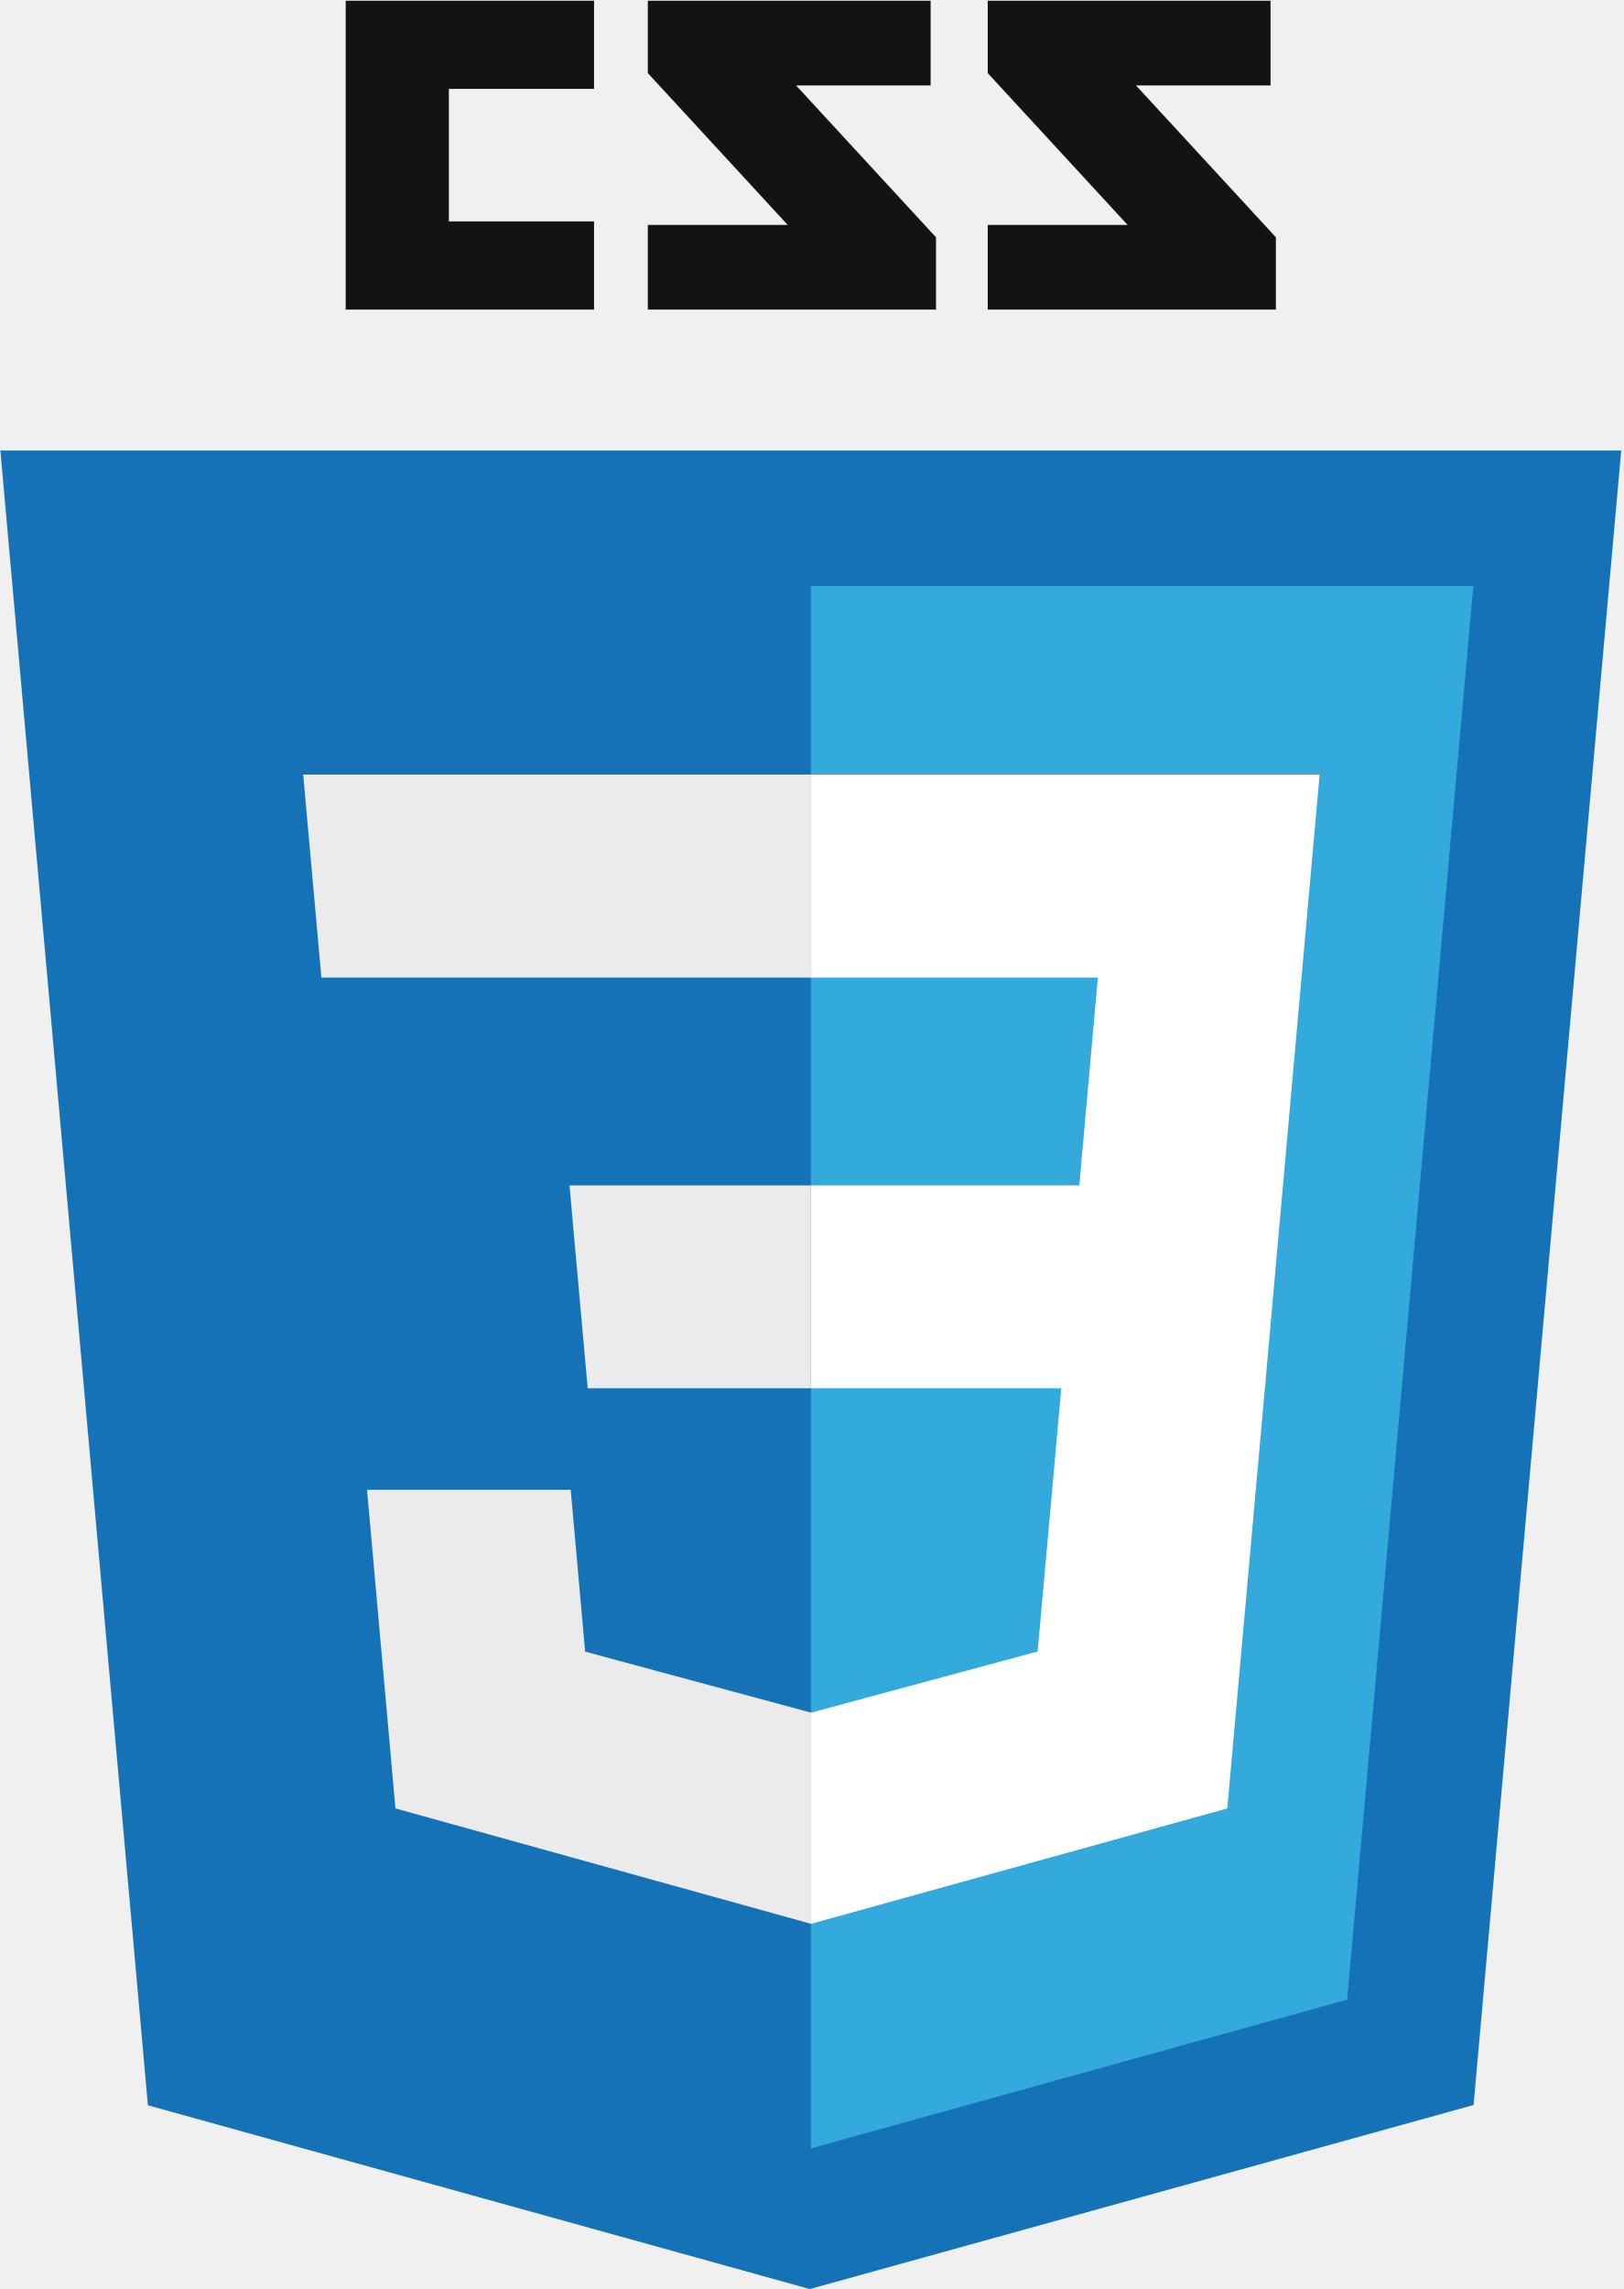
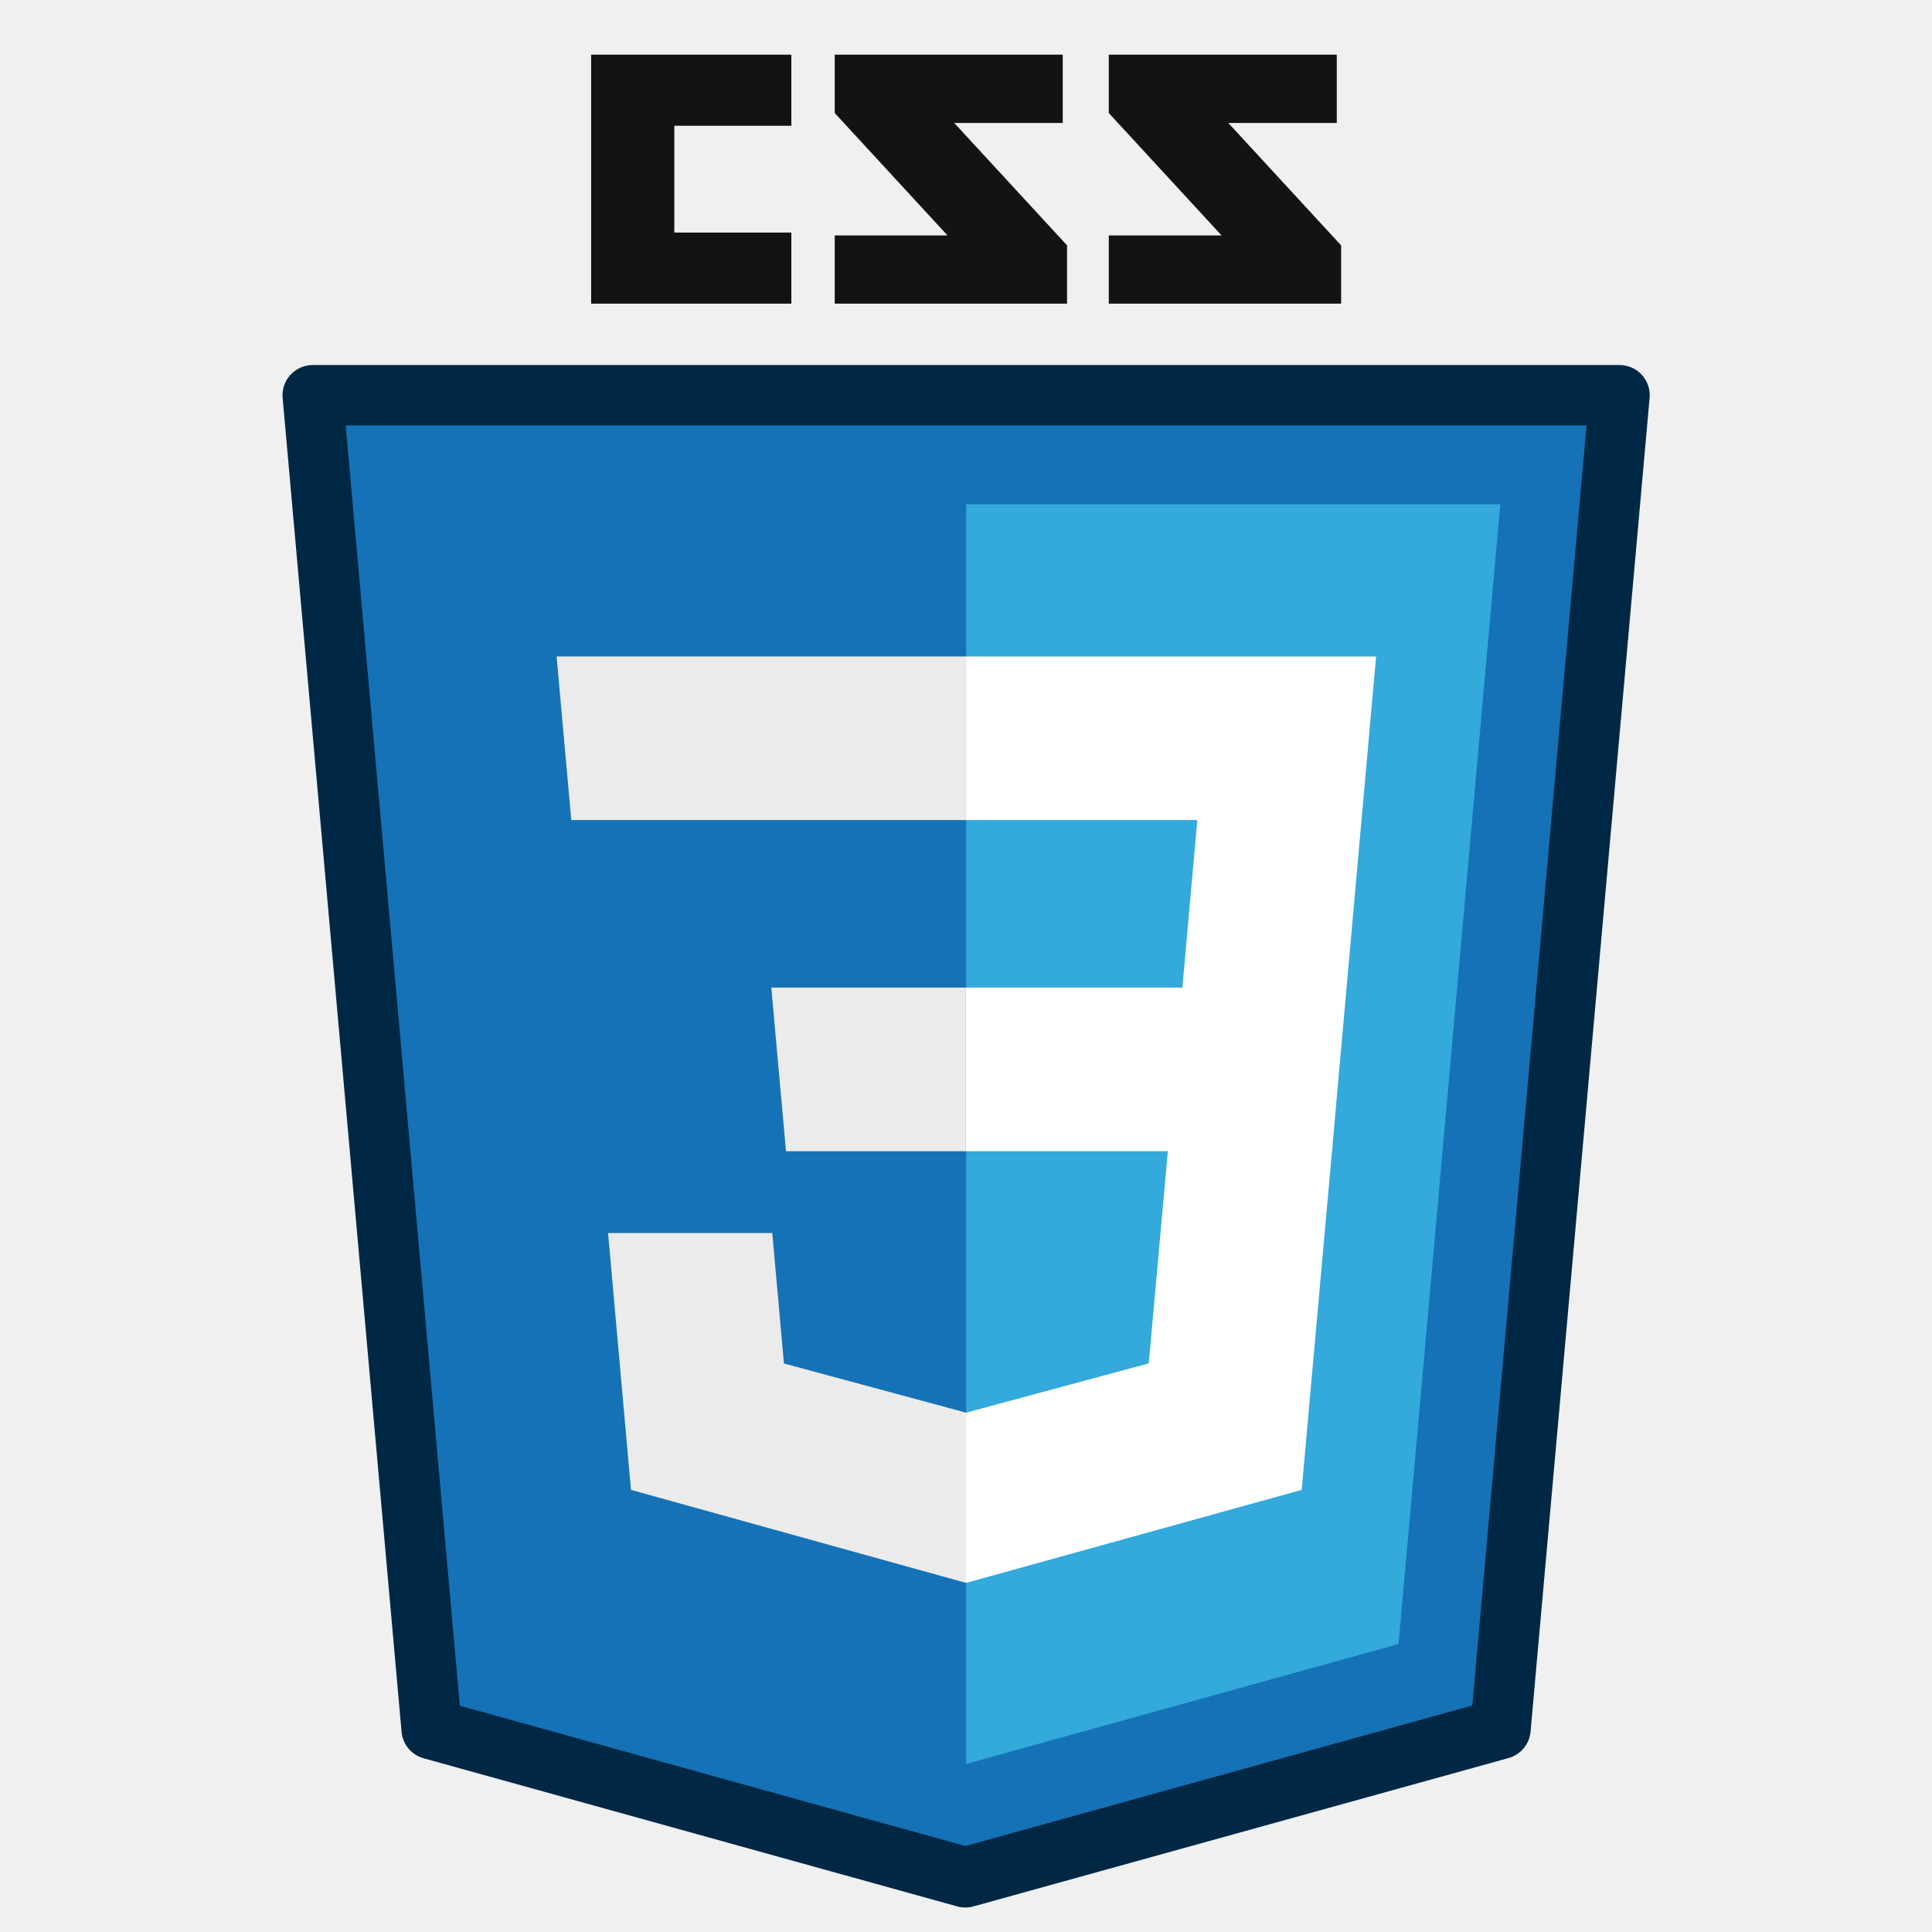
- <svg xmlns="http://www.w3.org/2000/svg" width="298px" height="420px" viewBox="0 0 298 420" version="1.1">
-   <g id="Page 1" stroke="none" stroke-width="1" fill="none" fill-rule="evenodd">
-     <g id="Layer_1">
-       <path d="M233.164,15.681 L208.476,15.681 L234.15,43.54 L234.15,56.801 L181.268,56.801 L181.268,41.275 L206.937,41.275 L181.268,13.415 L181.268,0.135 L233.164,0.135 L233.164,15.681 L233.164,15.681 Z M170.786,15.681 L146.098,15.681 L171.771,43.54 L171.771,56.801 L118.889,56.801 L118.889,41.275 L144.561,41.275 L118.889,13.415 L118.889,0.135 L170.786,0.135 L170.786,15.681 L170.786,15.681 Z M109.018,16.312 L82.378,16.312 L82.378,40.625 L109.018,40.625 L109.018,56.801 L63.444,56.801 L63.444,0.135 L109.018,0.135 L109.018,16.312 L109.018,16.312 Z M109.018,16.312" id="Shape" fill="#131313" />
-       <path d="M27.142,386.29 L0.071,82.67 L297.521,82.67 L270.425,386.241 L148.614,420.011 L27.142,386.29 Z M27.142,386.29" id="Shape" fill="#1572B6" />
-       <path d="M148.798,394.199 L247.225,366.911 L270.382,107.496 L148.798,107.496 L148.798,394.199 Z M148.798,394.199" id="Shape" fill="#33A9DC" />
-       <g id="Group" transform="translate(55, 142)">
-         <path d="M93.797,75.496 L143.072,75.496 L146.475,37.364 L93.797,37.364 L93.797,0.125 L93.926,0.125 L187.172,0.125 L186.279,10.116 L177.127,112.732 L93.797,112.732 L93.797,75.496 Z M93.797,75.496" id="Shape" fill="#FFFFFF" />
-         <path d="M94.02,172.204 L93.857,172.25 L52.385,161.051 L49.733,131.353 L29.582,131.353 L12.354,131.353 L17.57,189.82 L93.848,210.996 L94.02,210.948 L94.02,172.204 Z M94.02,172.204" id="Shape" fill="#EBEBEB" />
-         <path d="M139.907,111.156 L135.423,161.026 L93.891,172.236 L93.891,210.978 L170.23,189.82 L170.79,183.53 L177.268,111.156 L139.907,111.156 Z M139.907,111.156" id="Shape" fill="#FFFFFF" />
-         <path d="M93.926,0.125 L93.926,23.253 L93.926,37.272 L93.926,37.364 L4.098,37.364 L3.979,37.364 L3.232,28.994 L1.535,10.116 L0.645,0.125 L93.926,0.125 Z M93.926,0.125" id="Shape" fill="#EBEBEB" />
-         <path d="M93.797,75.5 L93.797,98.629 L93.797,112.646 L93.797,112.738 L52.969,112.738 L52.85,112.738 L52.104,104.369 L50.406,85.491 L49.516,75.5 L93.797,75.5 Z M93.797,75.5" id="Shape" fill="#EBEBEB" />
+ <svg xmlns="http://www.w3.org/2000/svg" width="100%" height="100%" viewBox="0 0 256 256" version="1.1" xml:space="preserve" style="fill-rule:evenodd;clip-rule:evenodd;stroke-linejoin:round;stroke-miterlimit:2;">
+   <g transform="matrix(1,0,0,1,-7424,0)">
+     <g transform="matrix(1.6,0,0,1.70667,-10813.5,-373.411)">
+       <rect id="css" x="11398.4" y="218.796" width="160" height="150" style="fill:none;" />
+       <g id="css1">
+         <g transform="matrix(0.984796,0,0,0.984796,189.46,3.90598)">
+           <g id="Shape" transform="matrix(0.369466,0,0,0.346375,11408.3,222.471)">
+             <path d="M233.164,15.681L208.476,15.681L234.15,43.54L234.15,56.801L181.268,56.801L181.268,41.275L206.937,41.275L181.268,13.415L181.268,0.135L233.164,0.135L233.164,15.681ZM170.786,15.681L146.098,15.681L171.771,43.54L171.771,56.801L118.889,56.801L118.889,41.275L144.561,41.275L118.889,13.415L118.889,0.135L170.786,0.135L170.786,15.681ZM109.018,16.312L82.378,16.312L82.378,40.625L109.018,40.625L109.018,56.801L63.444,56.801L63.444,0.135L109.018,0.135L109.018,16.312Z" style="fill:rgb(19,19,19);" />
+           </g>
+           <g id="Shape1" transform="matrix(0.369466,0,0,0.346375,11408.3,220.731)">
+             <path d="M27.142,386.29L0.071,82.67L297.521,82.67L270.425,386.241L148.614,420.011L27.142,386.29Z" style="fill:rgb(21,114,182);stroke:rgb(0,40,68);stroke-width:13.74px;" />
+           </g>
+           <g id="Shape2" transform="matrix(0.369466,0,0,0.346375,11408.3,220.731)">
+             <path d="M148.798,394.199L247.225,366.911L270.382,107.496L148.798,107.496L148.798,394.199Z" style="fill:rgb(51,169,220);" />
+           </g>
+           <g id="Group" transform="matrix(0.369466,0,0,0.346375,11428.6,269.917)">
+             <path id="Shape3" d="M93.797,75.496L143.072,75.496L146.475,37.364L93.797,37.364L93.797,0.125L187.172,0.125L186.279,10.116L177.127,112.732L93.797,112.732L93.797,75.496Z" style="fill:white;" />
+             <path id="Shape4" d="M94.02,172.204L93.857,172.25L52.385,161.051L49.733,131.353L12.354,131.353L17.57,189.82L93.848,210.996L94.02,210.948L94.02,172.204Z" style="fill:rgb(235,235,235);" />
+             <path id="Shape5" d="M139.907,111.156L135.423,161.026L93.891,172.236L93.891,210.978L170.23,189.82L170.79,183.53L177.268,111.156L139.907,111.156Z" style="fill:white;" />
+             <path id="Shape6" d="M93.926,0.125L93.926,37.364L3.979,37.364L3.232,28.994L1.535,10.116L0.645,0.125L93.926,0.125Z" style="fill:rgb(235,235,235);" />
+             <path id="Shape7" d="M93.797,75.5L93.797,112.738L52.85,112.738L52.104,104.369L50.406,85.491L49.516,75.5L93.797,75.5Z" style="fill:rgb(235,235,235);" />
+           </g>
+         </g>
      </g>
    </g>
  </g>
</svg>
